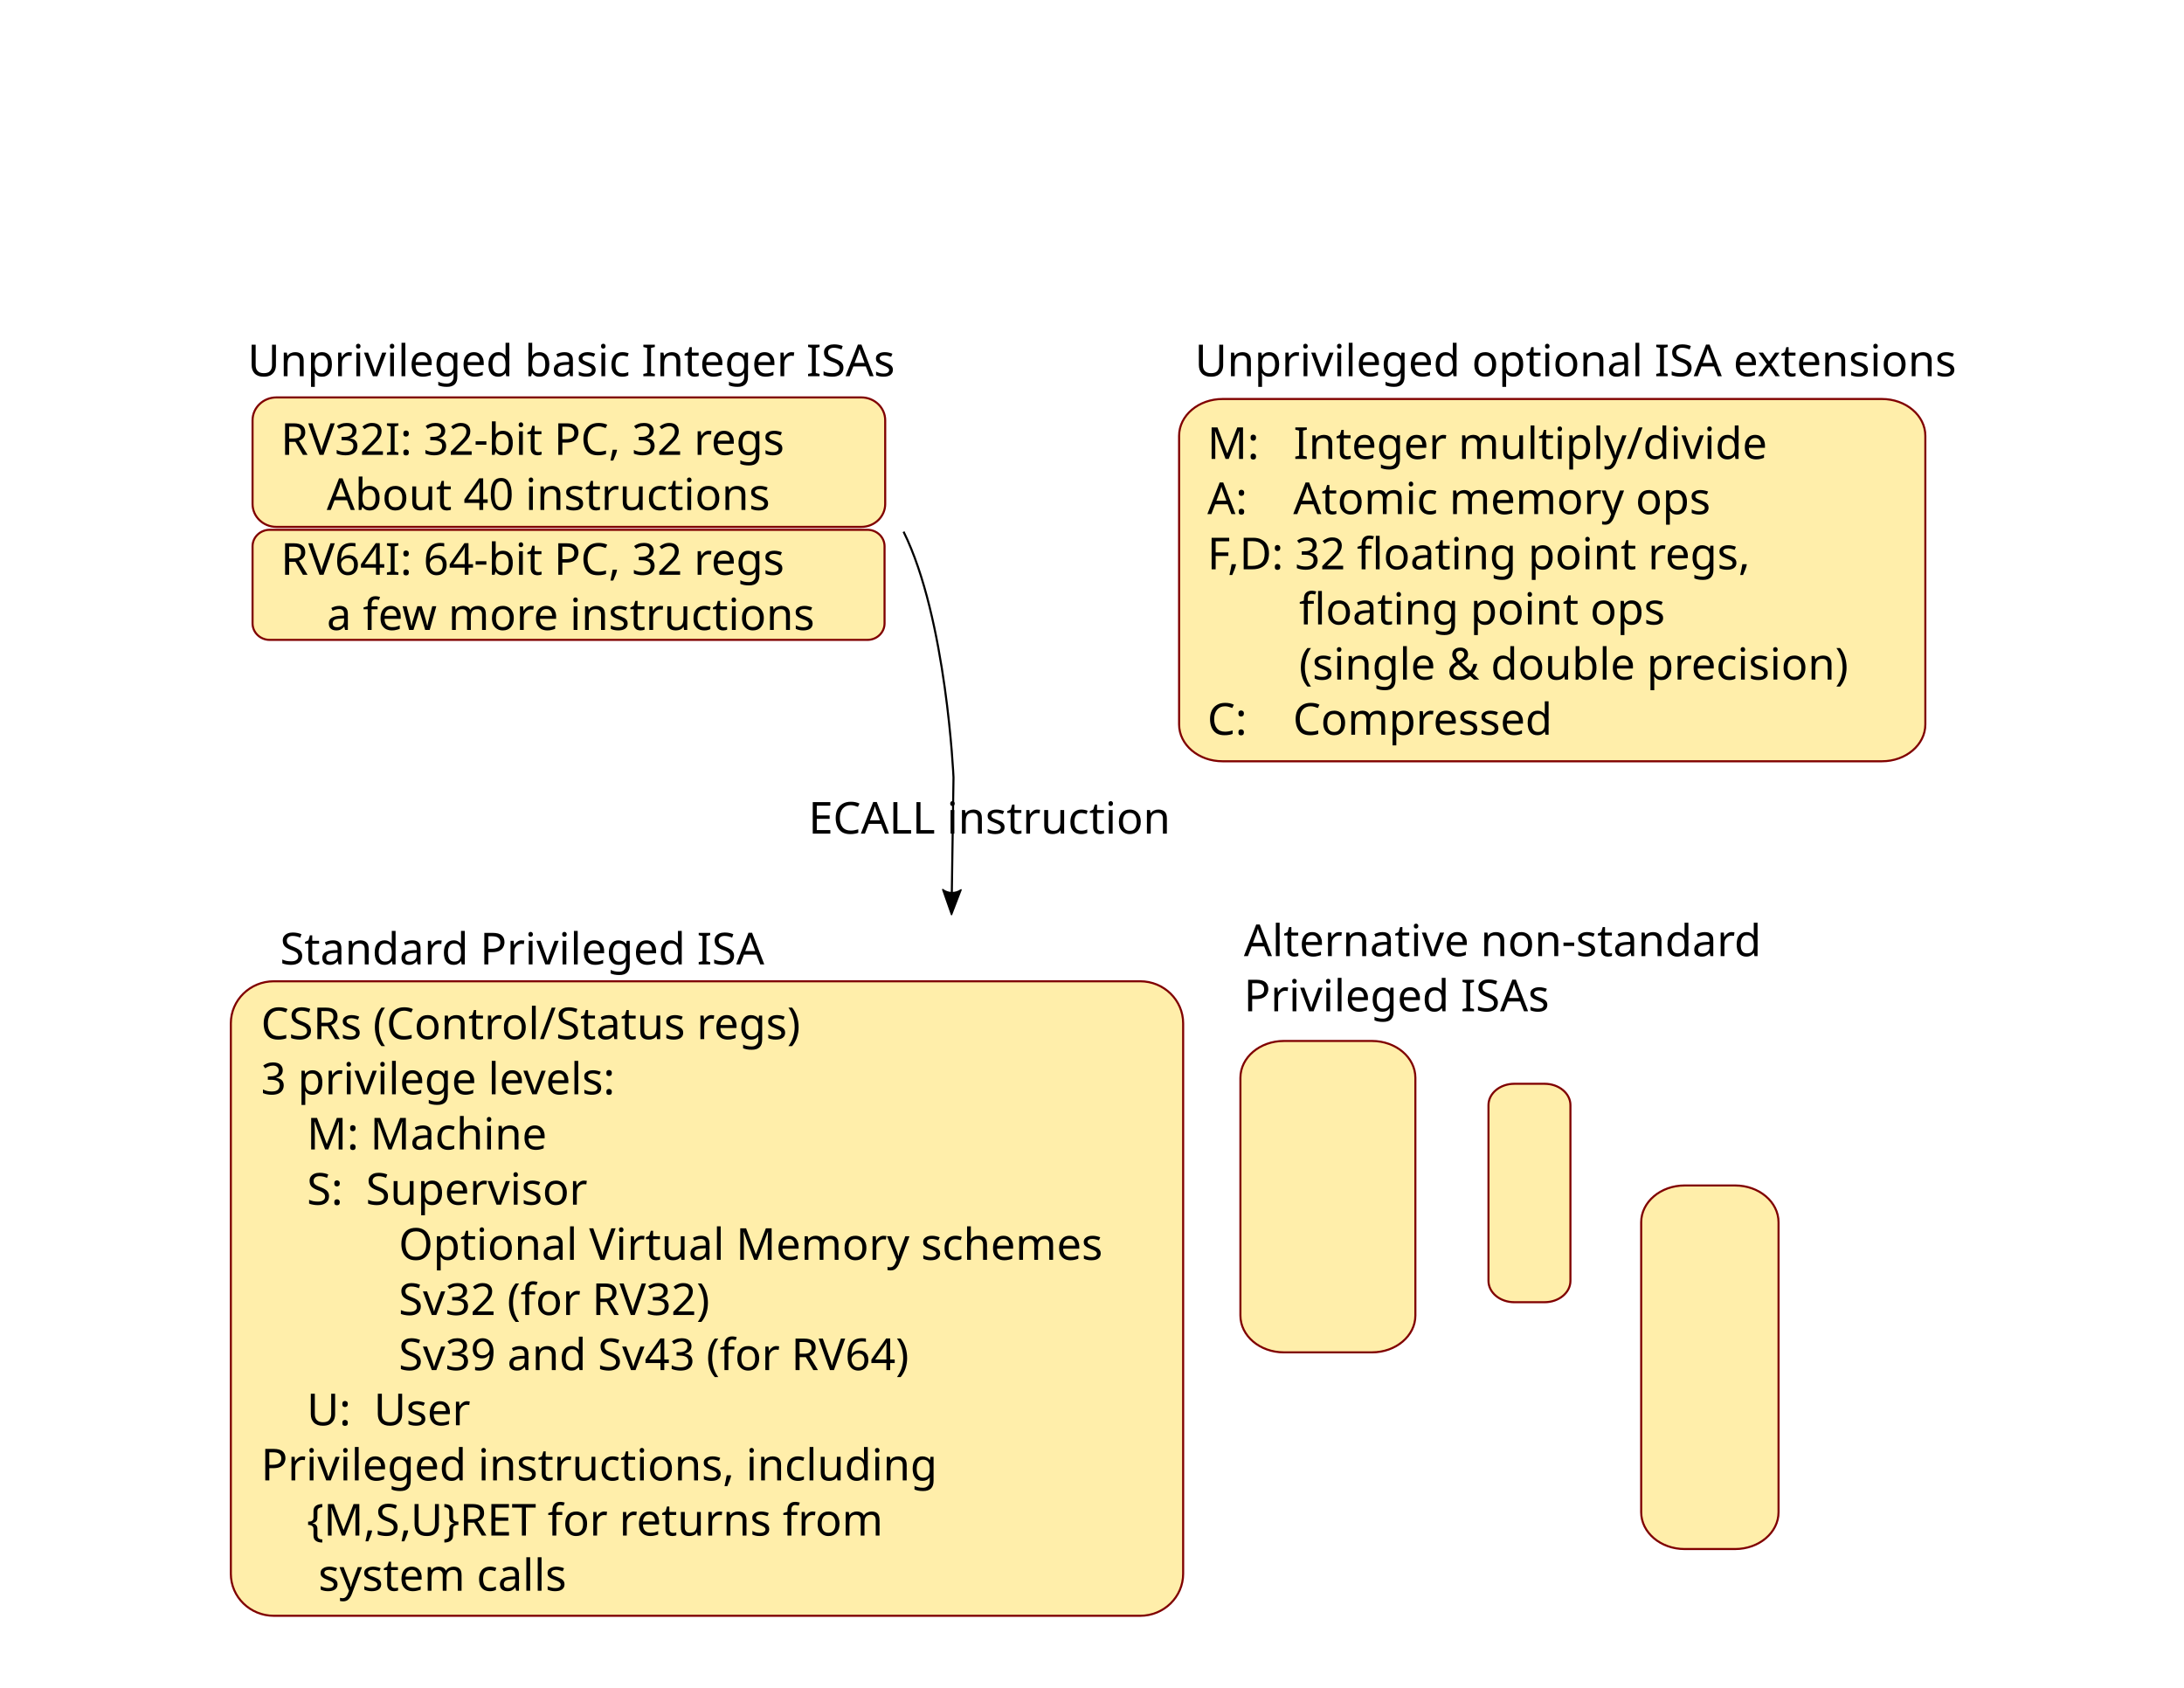
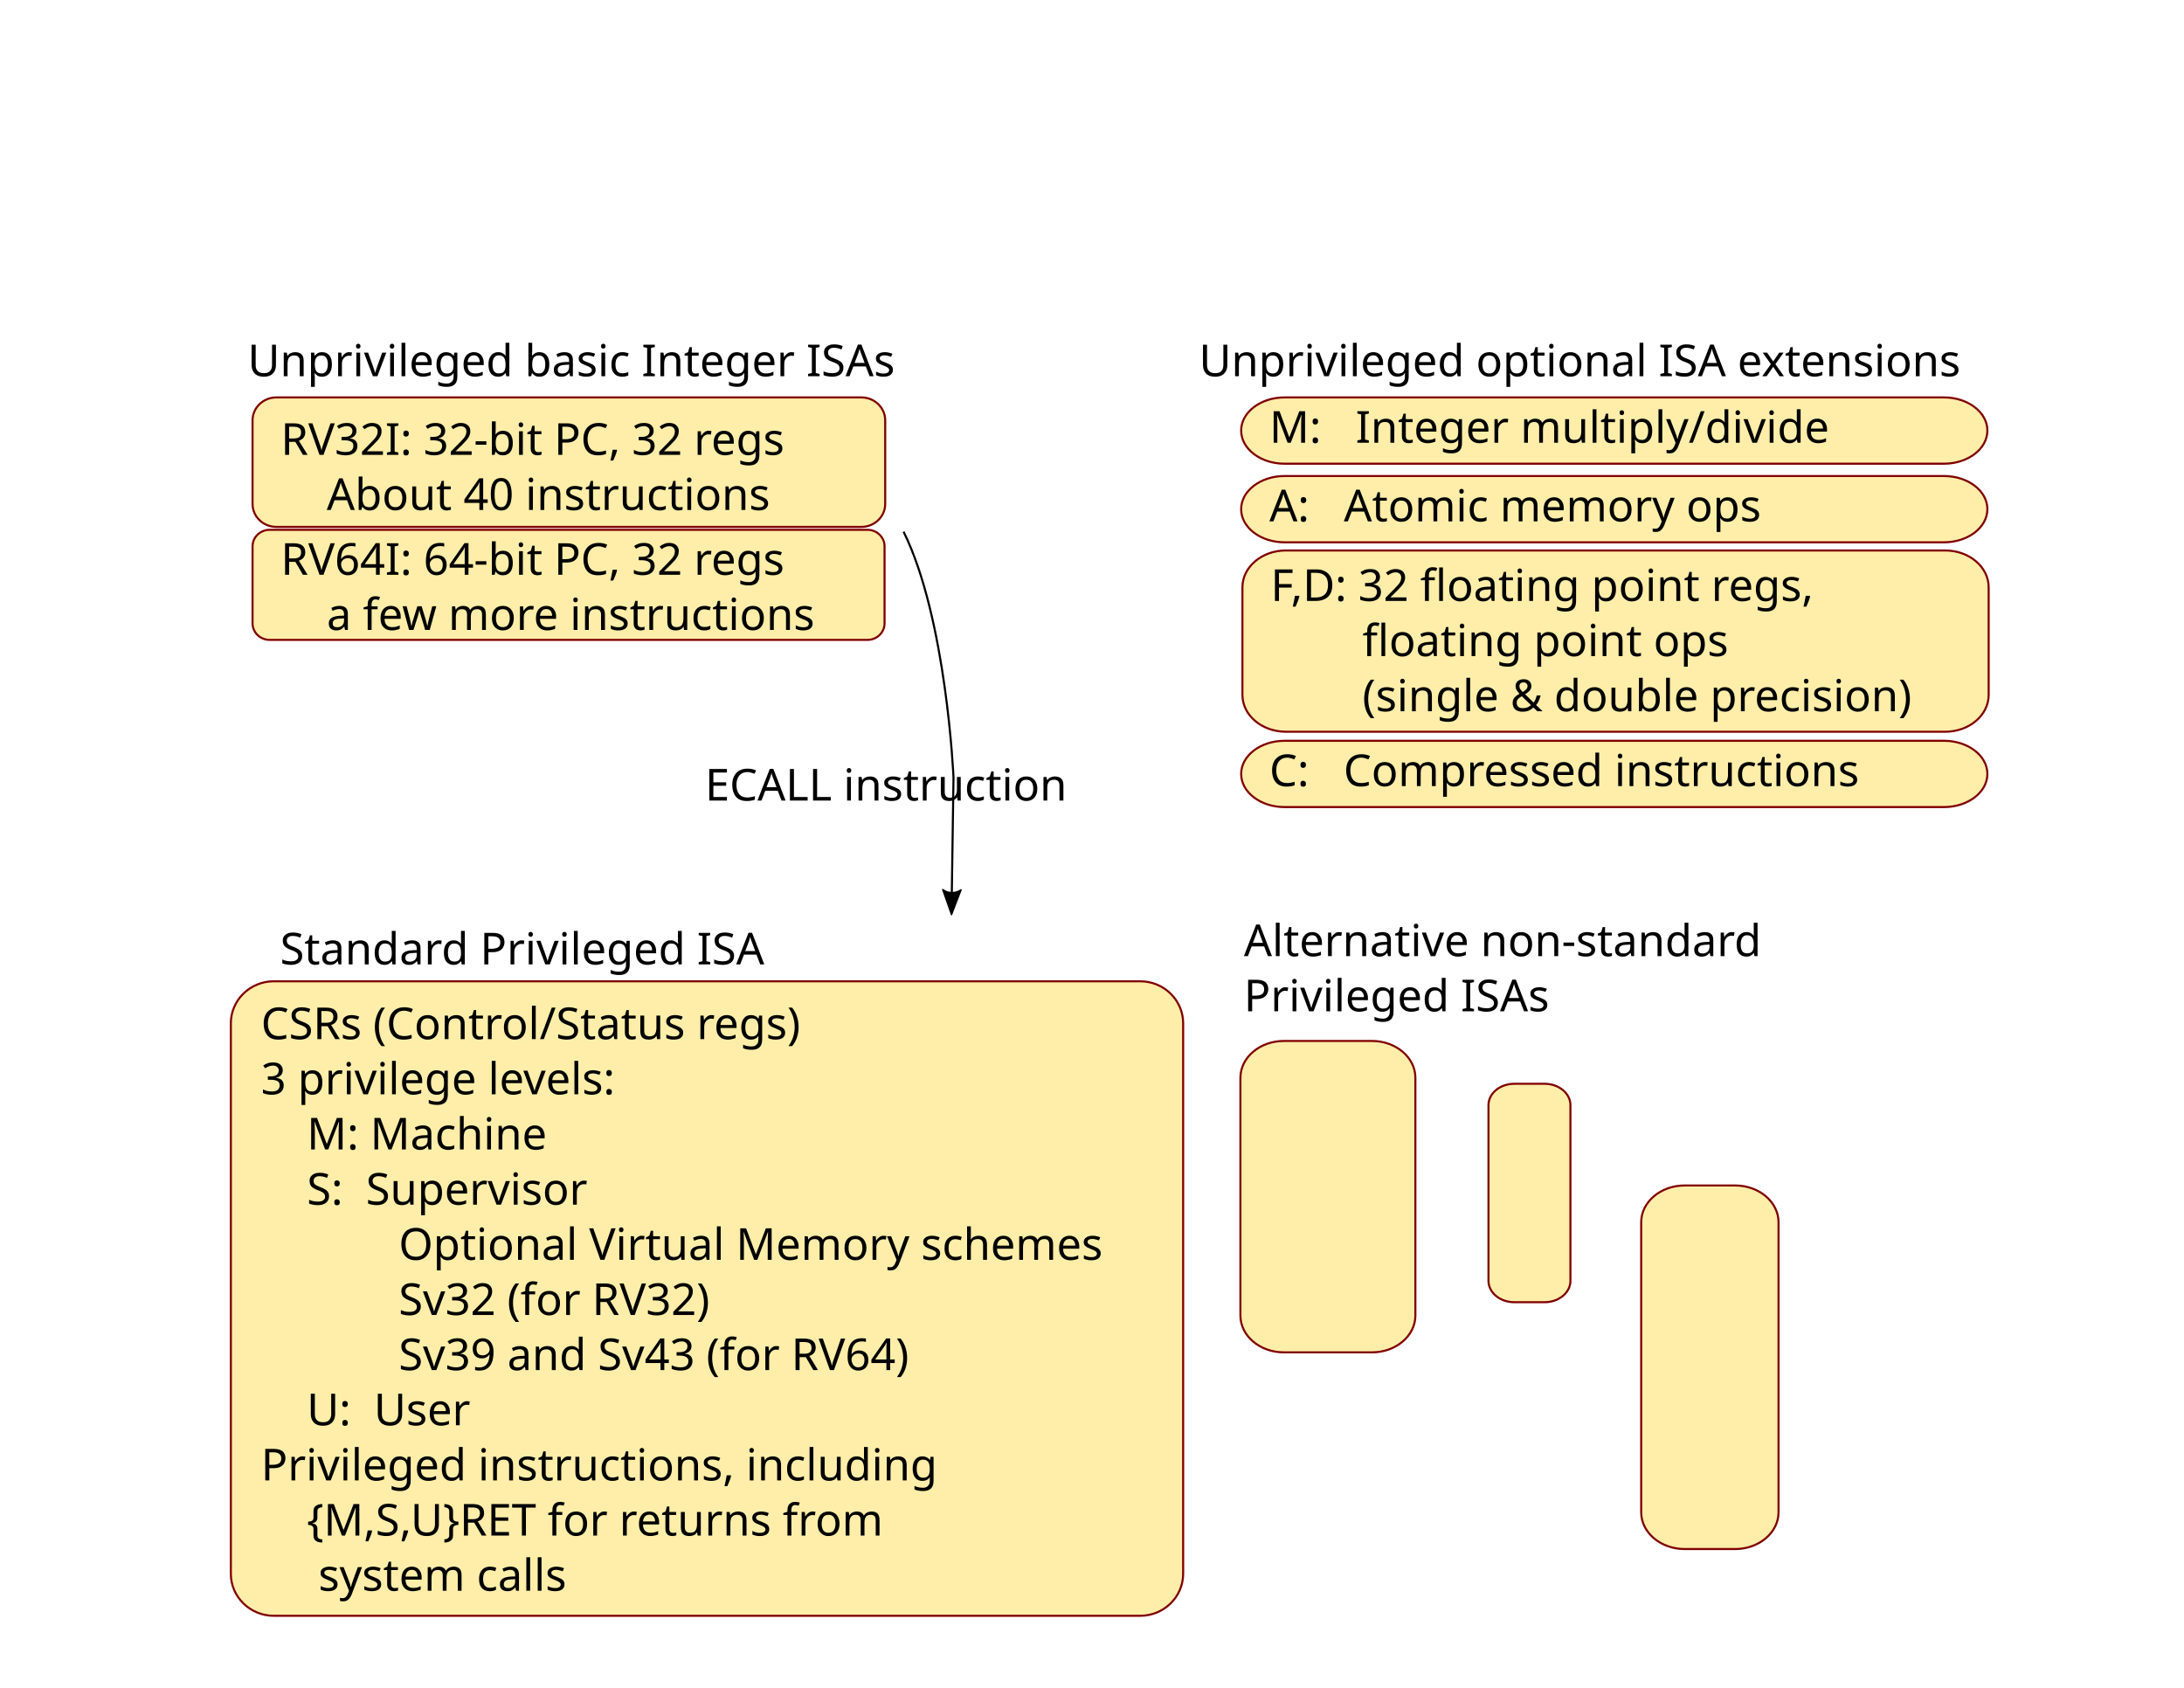
<svg xmlns="http://www.w3.org/2000/svg" width="11in" height="8.5in" viewBox="0 0 279.4 215.9" version="1.1" id="svg5">
  <defs id="defs2">
    <marker style="overflow:visible;" id="Arrow2Lend" refX="0.0" refY="0.0" orient="auto">
      <path transform="scale(1.1) rotate(180) translate(1,0)" d="M 8.719,4.034 L -2.207,0.016 L 8.719,-4.002 C 6.973,-1.63 6.983,1.616 8.719,4.034 z " style="stroke:context-stroke;fill-rule:evenodd;fill:context-stroke;stroke-width:0.625;stroke-linejoin:round;" id="path109765" />
    </marker>
    <marker style="overflow:visible;" id="Arrow1Mend" refX="0.0" refY="0.0" orient="auto">
      <path transform="scale(0.4) rotate(180) translate(10,0)" style="fill-rule:evenodd;fill:context-stroke;stroke:context-stroke;stroke-width:1.0pt;" d="M 0.0,0.0 L 5.0,-5.0 L -12.5,0.0 L 5.0,5.0 L 0.0,0.0 z " id="path109753" />
    </marker>
    <marker style="overflow:visible" id="Arrow1Lstart" refX="0.0" refY="0.0" orient="auto">
      <path transform="scale(0.8) translate(12.5,0)" style="fill-rule:evenodd;fill:context-stroke;stroke:context-stroke;stroke-width:1.0pt" d="M 0.0,0.0 L 5.0,-5.0 L -12.5,0.0 L 5.0,5.0 L 0.0,0.0 z " id="path109744" />
    </marker>
  </defs>
  <g id="layer1">
    <rect style="fill:#ffeeaa;stroke:#800000;stroke-width:0.265;stroke-linecap:round" id="rect65632" width="121.829" height="81.163" x="29.532" y="125.52" rx="5.5" ry="5.378" />
-     <rect style="fill:#ffeeaa;stroke:#800000;stroke-width:0.265;stroke-linecap:round" id="rect846" width="95.466" height="46.34" x="150.843" y="51.038" rx="5.556" ry="4.712" />
-     <text xml:space="preserve" style="font-style:normal;font-weight:normal;font-size:5.644px;line-height:1.25;font-family:sans-serif;letter-spacing:0px;word-spacing:0px;fill:#000000;fill-opacity:1;stroke:none;stroke-width:0.265" x="154.458" y="58.706" id="text3512">
-       <tspan id="tspan3510" style="font-size:5.644px;stroke-width:0.265" x="154.458" y="58.706">M:   Integer multiply/divide</tspan>
-       <tspan style="font-size:5.644px;stroke-width:0.265" x="154.458" y="65.761" id="tspan14230">A:    Atomic memory ops</tspan>
-       <tspan style="font-size:5.644px;stroke-width:0.265" x="154.458" y="72.817" id="tspan14352">F,D: 32 floating point regs,</tspan>
-       <tspan style="font-size:5.644px;stroke-width:0.265" x="154.458" y="79.872" id="tspan14596">        floating point ops</tspan>
-       <tspan style="font-size:5.644px;stroke-width:0.265" x="154.458" y="86.928" id="tspan75620">        (single &amp; double precision)</tspan>
-       <tspan style="font-size:5.644px;stroke-width:0.265" x="154.458" y="93.983" id="tspan22754">C:    Compressed</tspan>
+     <rect style="fill:#ffeeaa;stroke:#800000;stroke-width:0.265;stroke-linecap:round" id="rect846" width="95.466" height="8.479" x="158.781" y="50.836" rx="5.556" ry="4.712" />
+     <text xml:space="preserve" style="font-style:normal;font-weight:normal;font-size:5.644px;line-height:1.25;font-family:sans-serif;letter-spacing:0px;word-spacing:0px;fill:#000000;fill-opacity:1;stroke:none;stroke-width:0.265" x="162.395" y="56.633" id="text3512">
+       <tspan style="font-size:5.644px;stroke-width:0.265" x="162.395" y="56.633" id="tspan22754">M:   Integer multiply/divide</tspan>
    </text>
    <text xml:space="preserve" style="font-style:normal;font-weight:normal;font-size:5.644px;line-height:1.25;font-family:sans-serif;letter-spacing:0px;word-spacing:0px;fill:#000000;fill-opacity:1;stroke:none;stroke-width:0.265" x="33.391" y="132.924" id="text39568">
      <tspan style="font-size:5.644px;stroke-width:0.265" x="33.391" y="132.924" id="tspan39566">CSRs (Control/Status regs)</tspan>
      <tspan style="font-size:5.644px;stroke-width:0.265" x="33.391" y="139.98" id="tspan44696">3 privilege levels:</tspan>
      <tspan style="font-size:5.644px;stroke-width:0.265" x="33.391" y="147.035" id="tspan44698">    M: Machine</tspan>
      <tspan style="font-size:5.644px;stroke-width:0.265" x="33.391" y="154.091" id="tspan46152">    S:  Supervisor</tspan>
      <tspan style="font-size:5.644px;stroke-width:0.265" x="33.391" y="161.146" id="tspan59114">            Optional Virtual Memory schemes</tspan>
      <tspan style="font-size:5.644px;stroke-width:0.265" x="33.391" y="168.202" id="tspan59226">            Sv32 (for RV32)</tspan>
      <tspan style="font-size:5.644px;stroke-width:0.265" x="33.391" y="175.257" id="tspan59228">            Sv39 and Sv43 (for RV64)</tspan>
      <tspan style="font-size:5.644px;stroke-width:0.265" x="33.391" y="182.313" id="tspan46770">    U:  User</tspan>
      <tspan style="font-size:5.644px;stroke-width:0.265" x="33.391" y="189.369" id="tspan59230">Privileged instructions, including</tspan>
      <tspan style="font-size:5.644px;stroke-width:0.265" x="33.391" y="196.424" id="tspan59652">    {M,S,U}RET for returns from</tspan>
      <tspan style="font-size:5.644px;stroke-width:0.265" x="33.391" y="203.48" id="tspan131766">     system calls</tspan>
    </text>
    <rect style="fill:#ffeeaa;stroke:#800000;stroke-width:0.265;stroke-linecap:round" id="rect66141" width="80.934" height="16.561" x="32.31" y="50.836" rx="3.052" ry="2.927" />
    <text xml:space="preserve" style="font-style:normal;font-weight:normal;font-size:5.644px;line-height:1.25;font-family:sans-serif;letter-spacing:0px;word-spacing:0px;fill:#000000;fill-opacity:1;stroke:none;stroke-width:0.265" x="35.925" y="58.176" id="text66153">
      <tspan style="font-size:5.644px;stroke-width:0.265" x="35.925" y="58.176" id="tspan66151">RV32I: 32-bit PC, 32 regs</tspan>
      <tspan style="font-size:5.644px;stroke-width:0.265" x="35.925" y="65.232" id="tspan109445">    About 40 instructions</tspan>
    </text>
    <text xml:space="preserve" style="font-style:normal;font-weight:normal;font-size:5.644px;line-height:1.25;font-family:sans-serif;letter-spacing:0px;word-spacing:0px;fill:#000000;fill-opacity:1;stroke:none;stroke-width:0.265" x="31.692" y="48.122" id="text73081">
      <tspan style="font-size:5.644px;stroke-width:0.265" x="31.692" y="48.122" id="tspan75757">Unprivileged basic Integer ISAs</tspan>
    </text>
-     <text xml:space="preserve" style="font-style:normal;font-weight:normal;font-size:5.644px;line-height:1.25;font-family:sans-serif;letter-spacing:0px;word-spacing:0px;fill:#000000;fill-opacity:1;stroke:none;stroke-width:0.265" x="152.871" y="48.122" id="text82613">
-       <tspan style="font-size:5.644px;stroke-width:0.265" x="152.871" y="48.122" id="tspan82611">Unprivileged optional ISA extensions</tspan>
+     <text xml:space="preserve" style="font-style:normal;font-weight:normal;font-size:5.644px;line-height:1.25;font-family:sans-serif;letter-spacing:0px;word-spacing:0px;fill:#000000;fill-opacity:1;stroke:none;stroke-width:0.265" x="153.4" y="48.122" id="text82613">
+       <tspan style="font-size:5.644px;stroke-width:0.265" x="153.4" y="48.122" id="tspan82611">Unprivileged optional ISA extensions</tspan>
    </text>
    <text xml:space="preserve" style="font-style:normal;font-weight:normal;font-size:5.644px;line-height:1.25;font-family:sans-serif;letter-spacing:0px;word-spacing:0px;fill:#000000;fill-opacity:1;stroke:none;stroke-width:0.265" x="35.832" y="123.36" id="text89721">
      <tspan style="font-size:5.644px;stroke-width:0.265" x="35.832" y="123.36" id="tspan89719">Standard Privileged ISA</tspan>
    </text>
    <text xml:space="preserve" style="font-style:normal;font-weight:normal;font-size:5.644px;line-height:1.25;font-family:sans-serif;letter-spacing:0px;word-spacing:0px;fill:#000000;fill-opacity:1;stroke:none;stroke-width:0.265" x="159.127" y="122.302" id="text91163">
      <tspan style="font-size:5.644px;stroke-width:0.265" x="159.127" y="122.302" id="tspan91161">Alternative non-standard</tspan>
      <tspan style="font-size:5.644px;stroke-width:0.265" x="159.127" y="129.357" id="tspan98287">Privileged ISAs</tspan>
    </text>
    <rect style="fill:#ffeeaa;stroke:#800000;stroke-width:0.265;stroke-linecap:round" id="rect104897" width="22.382" height="39.831" x="158.687" y="133.155" rx="5.556" ry="4.712" />
    <rect style="fill:#ffeeaa;stroke:#800000;stroke-width:0.265;stroke-linecap:round" id="rect104899" width="10.484" height="27.939" x="190.422" y="138.632" rx="3.305" ry="2.731" />
    <rect style="fill:#ffeeaa;stroke:#800000;stroke-width:0.265;stroke-linecap:round" id="rect104901" width="17.571" height="46.505" x="209.958" y="151.64" rx="5.556" ry="4.712" />
    <path style="fill:none;stroke:#000000;stroke-width:0.265;stroke-linecap:butt;stroke-linejoin:miter;stroke-miterlimit:4;stroke-dasharray:none;stroke-opacity:1;marker-end:url(#Arrow2Lend)" d="m 115.591,68.007 c 5.508,11.096 6.391,31.442 6.391,31.442 l -0.252,17.189" id="path109742" />
    <rect style="fill:#ffeeaa;stroke:#800000;stroke-width:0.265;stroke-linecap:round" id="rect30355" width="80.851" height="14.08" x="32.31" y="67.77" rx="2.191" ry="2.11" />
    <text xml:space="preserve" style="font-style:normal;font-weight:normal;font-size:5.644px;line-height:1.25;font-family:sans-serif;letter-spacing:0px;word-spacing:0px;fill:#000000;fill-opacity:1;stroke:none;stroke-width:0.265" x="35.925" y="73.522" id="text30361">
      <tspan style="font-size:5.644px;stroke-width:0.265" x="35.925" y="73.522" id="tspan30359">RV64I: 64-bit PC, 32 regs</tspan>
      <tspan style="font-size:5.644px;stroke-width:0.265" x="35.925" y="80.578" id="tspan56453">    a few more instructions</tspan>
    </text>
-     <text xml:space="preserve" style="font-style:normal;font-weight:normal;font-size:5.644px;line-height:1.25;font-family:sans-serif;letter-spacing:0px;word-spacing:0px;fill:#000000;fill-opacity:1;stroke:none;stroke-width:0.265" x="103.43" y="106.635" id="text36469">
-       <tspan style="font-size:5.644px;stroke-width:0.265" x="103.43" y="106.635" id="tspan36467">ECALL instruction</tspan>
+     <text xml:space="preserve" style="font-style:normal;font-weight:normal;font-size:5.644px;line-height:1.25;font-family:sans-serif;letter-spacing:0px;word-spacing:0px;fill:#000000;fill-opacity:1;stroke:none;stroke-width:0.265" x="90.201" y="102.402" id="text36469">
+       <tspan style="font-size:5.644px;stroke-width:0.265" x="90.201" y="102.402" id="tspan36467">ECALL instruction</tspan>
+     </text>
+     <rect style="fill:#ffeeaa;stroke:#800000;stroke-width:0.265;stroke-linecap:round" id="rect889" width="95.466" height="23.185" x="158.944" y="70.414" rx="5.556" ry="4.712" />
+     <text xml:space="preserve" style="font-style:normal;font-weight:normal;font-size:5.644px;line-height:1.25;font-family:sans-serif;letter-spacing:0px;word-spacing:0px;fill:#000000;fill-opacity:1;stroke:none;stroke-width:0.265" x="162.559" y="76.867" id="text903">
+       <tspan style="font-size:5.644px;stroke-width:0.265" x="162.559" y="76.867" id="tspan895">F,D: 32 floating point regs,</tspan>
+       <tspan style="font-size:5.644px;stroke-width:0.265" x="162.559" y="83.923" id="tspan897">        floating point ops</tspan>
+       <tspan style="font-size:5.644px;stroke-width:0.265" x="162.559" y="90.978" id="tspan901">        (single &amp; double precision)</tspan>
+     </text>
+     <rect style="fill:#ffeeaa;stroke:#800000;stroke-width:0.265;stroke-linecap:round" id="rect2455" width="95.466" height="8.479" x="158.781" y="60.89" rx="5.556" ry="4.712" />
+     <text xml:space="preserve" style="font-style:normal;font-weight:normal;font-size:5.644px;line-height:1.25;font-family:sans-serif;letter-spacing:0px;word-spacing:0px;fill:#000000;fill-opacity:1;stroke:none;stroke-width:0.265" x="162.395" y="66.687" id="text2459">
+       <tspan style="font-size:5.644px;stroke-width:0.265" x="162.395" y="66.687" id="tspan2457">A:   Atomic memory ops</tspan>
+     </text>
+     <rect style="fill:#ffeeaa;stroke:#800000;stroke-width:0.265;stroke-linecap:round" id="rect2461" width="95.466" height="8.479" x="158.781" y="94.757" rx="5.556" ry="4.712" />
+     <text xml:space="preserve" style="font-style:normal;font-weight:normal;font-size:5.644px;line-height:1.25;font-family:sans-serif;letter-spacing:0px;word-spacing:0px;fill:#000000;fill-opacity:1;stroke:none;stroke-width:0.265" x="162.395" y="100.554" id="text2465">
+       <tspan style="font-size:5.644px;stroke-width:0.265" x="162.395" y="100.554" id="tspan2463">C:   Compressed instructions</tspan>
    </text>
  </g>
</svg>
